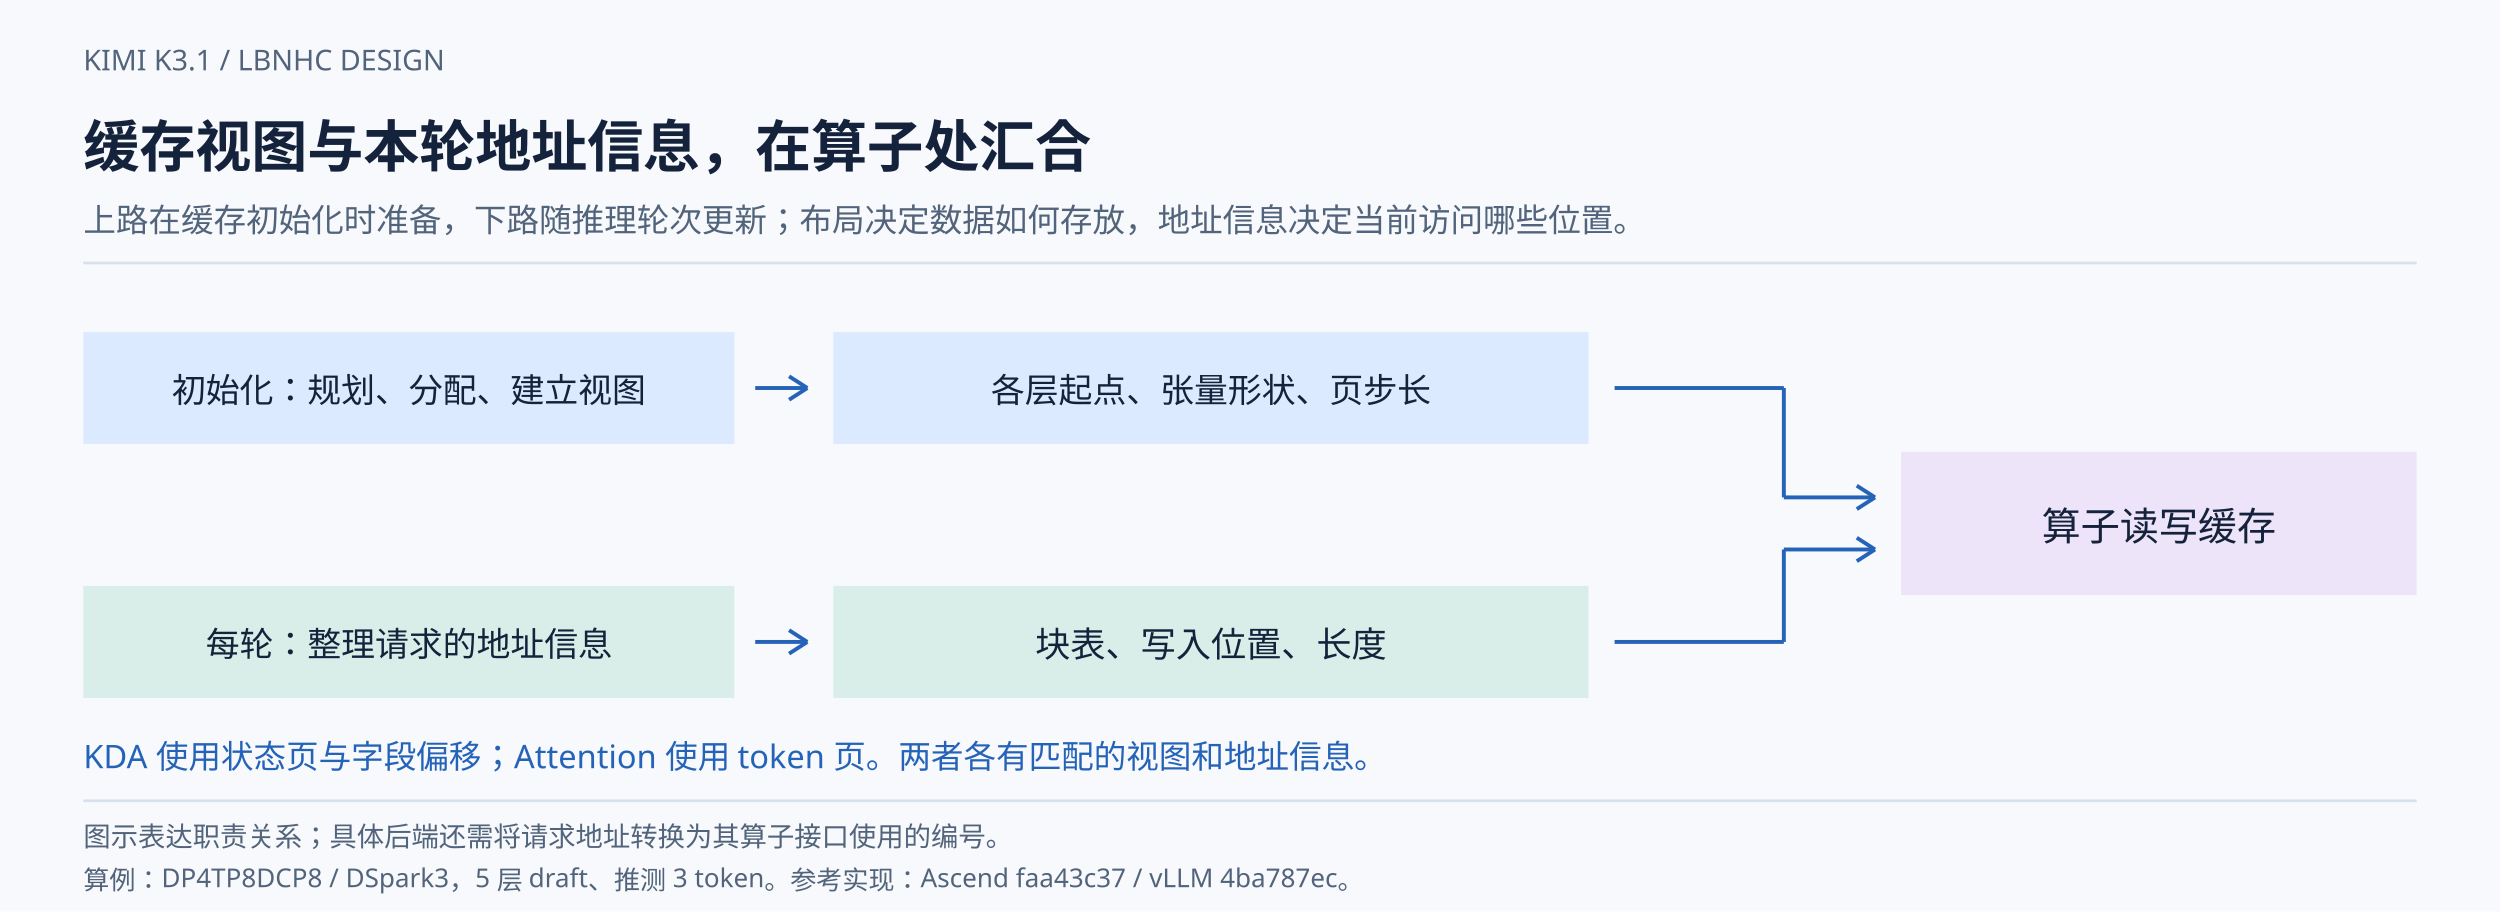
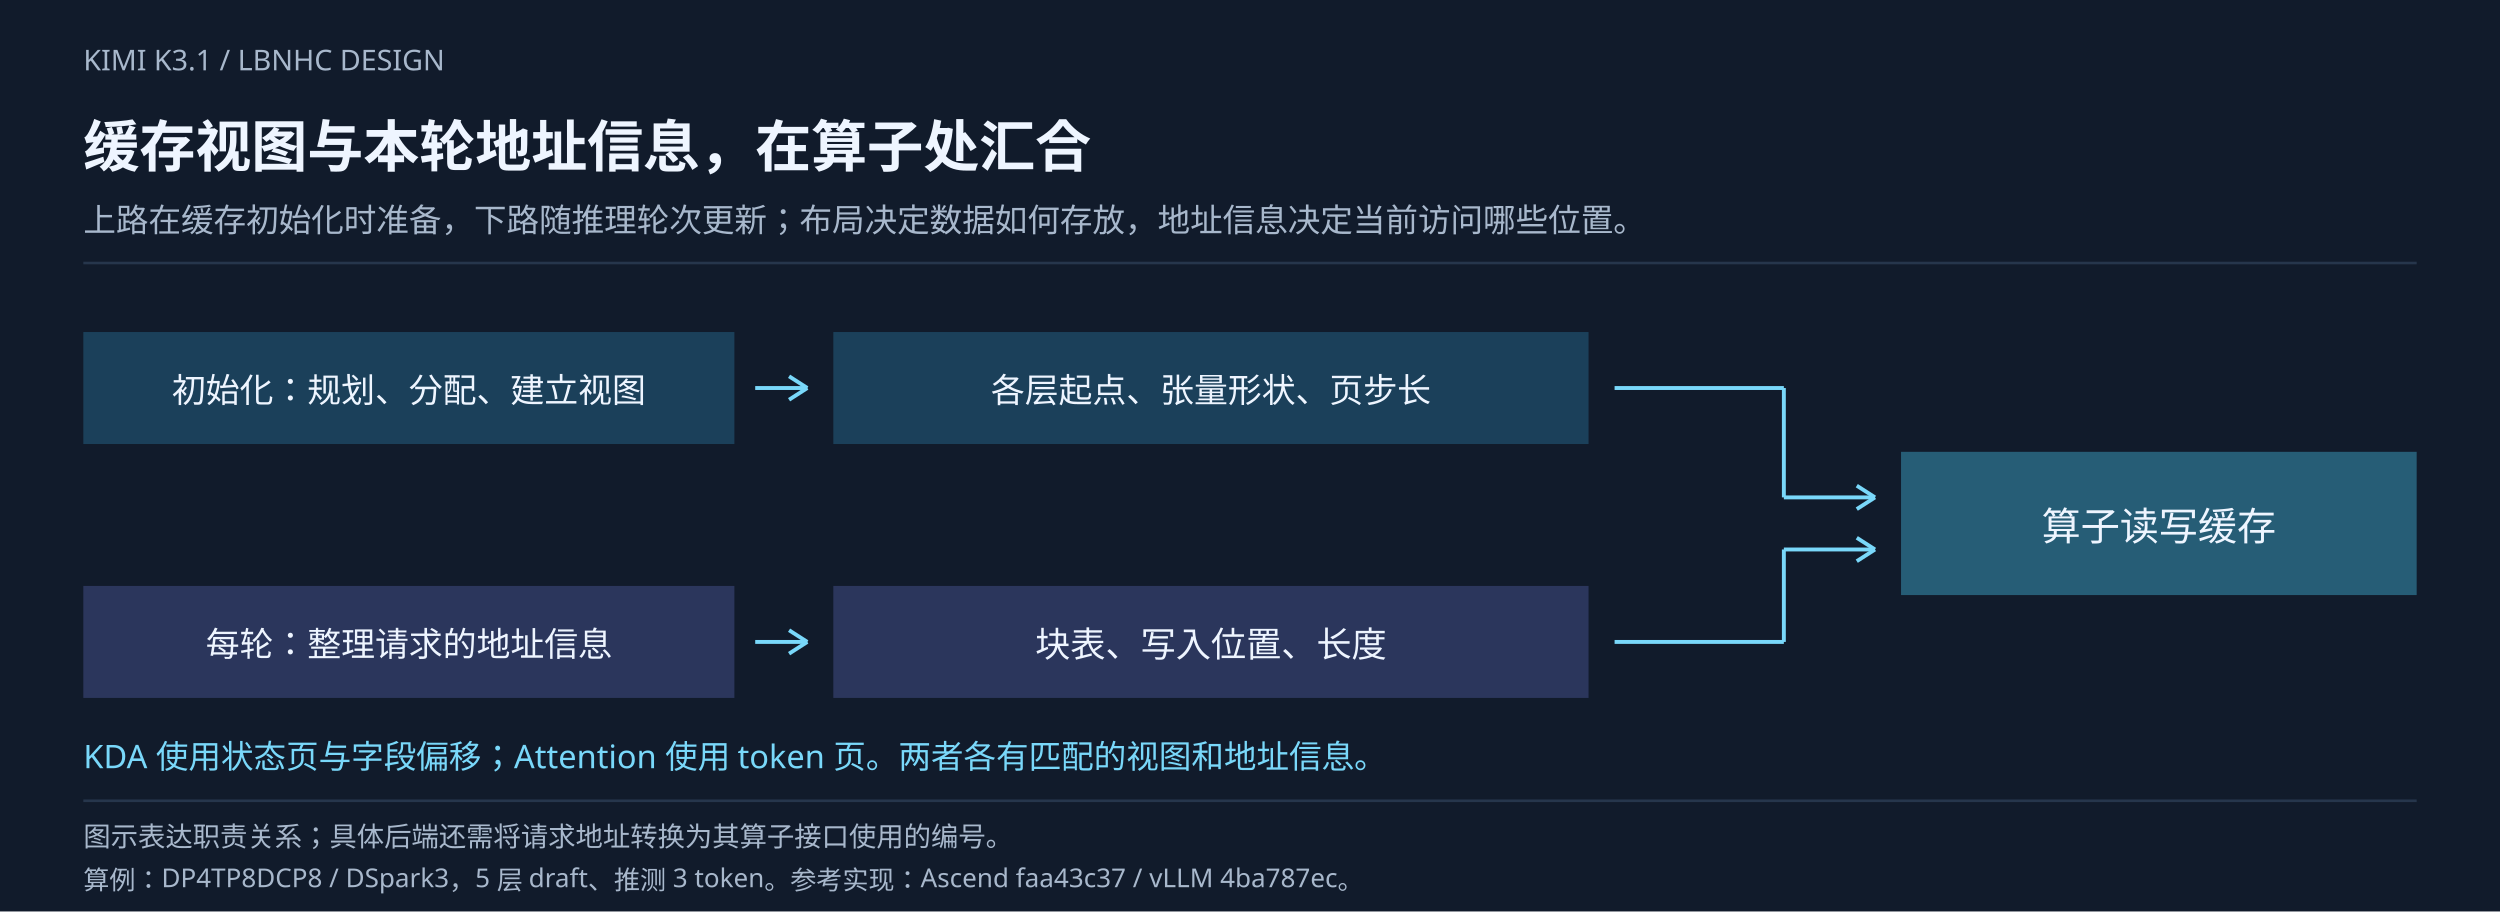
<svg xmlns="http://www.w3.org/2000/svg" width="1920" height="700" viewBox="0 0 1920 700">
-   <rect width="1920" height="700" fill="#f7f9fc" />
-   <text x="64" y="54" text-anchor="start" font-family="Microsoft YaHei, sans-serif" font-size="22" font-weight="400" fill="#52647b">KIMI K3.1  /  LBNHC DESIGN</text>
-   <text x="64" y="128" text-anchor="start" font-family="Microsoft YaHei, sans-serif" font-size="43" font-weight="700" fill="#14233b">缓存视图与本轮地址信息，在算子处汇合</text>
-   <text x="64" y="178" text-anchor="start" font-family="Microsoft YaHei, sans-serif" font-size="25" font-weight="400" fill="#52647b">上路在缓存初始化时准备，下路随推理轮次更新；布局决定数据如何存放，地址信息决定当前访问哪些位置。</text>
-   <line x1="64" y1="202" x2="1856" y2="202" stroke="#d8e0eb" stroke-width="2" />
-   <rect x="64" y="255" width="500" height="86" fill="#dceaff" />
-   <text x="314.0" y="309.0" text-anchor="middle" font-family="Microsoft YaHei, sans-serif" font-size="26" font-weight="400" fill="#14233b">初始化：规划、分配、建立视图</text>
-   <line x1="580" y1="298" x2="620" y2="298" stroke="#2563b8" stroke-width="3" />
-   <line x1="620" y1="298" x2="606" y2="289" stroke="#2563b8" stroke-width="3" />
-   <line x1="620" y1="298" x2="606" y2="307" stroke="#2563b8" stroke-width="3" />
-   <rect x="640" y="255" width="580" height="86" fill="#dceaff" />
-   <text x="930.0" y="309.0" text-anchor="middle" font-family="Microsoft YaHei, sans-serif" font-size="26" font-weight="400" fill="#14233b">各层起点、张量形状、页步长</text>
-   <line x1="1240" y1="298" x2="1370" y2="298" stroke="#2563b8" stroke-width="3" />
-   <line x1="1370" y1="298" x2="1370" y2="382" stroke="#2563b8" stroke-width="3" />
-   <line x1="1370" y1="382" x2="1440" y2="382" stroke="#2563b8" stroke-width="3" />
-   <line x1="1440" y1="382" x2="1426" y2="373" stroke="#2563b8" stroke-width="3" />
-   <line x1="1440" y1="382" x2="1426" y2="391" stroke="#2563b8" stroke-width="3" />
-   <rect x="1460" y="347" width="396" height="110" fill="#eee4fa" />
-   <text x="1658.0" y="415.0" text-anchor="middle" font-family="Microsoft YaHei, sans-serif" font-size="30" font-weight="400" fill="#14233b">算子读写缓存</text>
-   <rect x="64" y="450" width="500" height="86" fill="#d9eee8" />
-   <text x="314.0" y="504.0" text-anchor="middle" font-family="Microsoft YaHei, sans-serif" font-size="26" font-weight="400" fill="#14233b">每轮：整理请求的地址信息</text>
-   <line x1="580" y1="493" x2="620" y2="493" stroke="#2563b8" stroke-width="3" />
-   <line x1="620" y1="493" x2="606" y2="484" stroke="#2563b8" stroke-width="3" />
-   <line x1="620" y1="493" x2="606" y2="502" stroke="#2563b8" stroke-width="3" />
-   <rect x="640" y="450" width="580" height="86" fill="#d9eee8" />
-   <text x="930.0" y="504.5" text-anchor="middle" font-family="Microsoft YaHei, sans-serif" font-size="27" font-weight="400" fill="#14233b">块表、写入位置、长度</text>
-   <line x1="1240" y1="493" x2="1370" y2="493" stroke="#2563b8" stroke-width="3" />
-   <line x1="1370" y1="493" x2="1370" y2="422" stroke="#2563b8" stroke-width="3" />
-   <line x1="1370" y1="422" x2="1440" y2="422" stroke="#2563b8" stroke-width="3" />
-   <line x1="1440" y1="422" x2="1426" y2="413" stroke="#2563b8" stroke-width="3" />
-   <line x1="1440" y1="422" x2="1426" y2="431" stroke="#2563b8" stroke-width="3" />
-   <text x="64" y="590" text-anchor="start" font-family="Microsoft YaHei, sans-serif" font-size="25" font-weight="400" fill="#2563b8">KDA 使用状态页与字段偏移；Attention 使用 token 页。两者各有匹配的视图和地址信息。</text>
-   <line x1="64" y1="615" x2="1856" y2="615" stroke="#d8e0eb" stroke-width="2" />
-   <text x="64" y="650" text-anchor="start" font-family="Microsoft YaHei, sans-serif" font-size="21" font-weight="400" fill="#52647b">图示表达职责关系；具体后端还需将请求地址转换为其算子接口使用的编号。</text>
-   <text x="64" y="683" text-anchor="start" font-family="Microsoft YaHei, sans-serif" font-size="20" font-weight="400" fill="#52647b">算例：DP4TP8DCP8 / DSpark3，5 层 draft、推测 3 token。参考实现：Ascend faa43c37 / vLLM 4ba787ec。</text>
+   <rect width="1920" height="700" fill="#111b2b" />
+   <text x="64" y="54" text-anchor="start" font-family="Microsoft YaHei, sans-serif" font-size="22" font-weight="400" fill="#a8b8cc">KIMI K3.1  /  LBNHC DESIGN</text>
+   <text x="64" y="128" text-anchor="start" font-family="Microsoft YaHei, sans-serif" font-size="43" font-weight="700" fill="#eef5ff">缓存视图与本轮地址信息，在算子处汇合</text>
+   <text x="64" y="178" text-anchor="start" font-family="Microsoft YaHei, sans-serif" font-size="25" font-weight="400" fill="#a8b8cc">上路在缓存初始化时准备，下路随推理轮次更新；布局决定数据如何存放，地址信息决定当前访问哪些位置。</text>
+   <line x1="64" y1="202" x2="1856" y2="202" stroke="#26364c" stroke-width="2" />
+   <rect x="64" y="255" width="500" height="86" fill="#1b405a" />
+   <text x="314.0" y="309.0" text-anchor="middle" font-family="Microsoft YaHei, sans-serif" font-size="26" font-weight="400" fill="#eef5ff">初始化：规划、分配、建立视图</text>
+   <line x1="580" y1="298" x2="620" y2="298" stroke="#79d8fa" stroke-width="3" />
+   <line x1="620" y1="298" x2="606" y2="289" stroke="#79d8fa" stroke-width="3" />
+   <line x1="620" y1="298" x2="606" y2="307" stroke="#79d8fa" stroke-width="3" />
+   <rect x="640" y="255" width="580" height="86" fill="#1b405a" />
+   <text x="930.0" y="309.0" text-anchor="middle" font-family="Microsoft YaHei, sans-serif" font-size="26" font-weight="400" fill="#eef5ff">各层起点、张量形状、页步长</text>
+   <line x1="1240" y1="298" x2="1370" y2="298" stroke="#79d8fa" stroke-width="3" />
+   <line x1="1370" y1="298" x2="1370" y2="382" stroke="#79d8fa" stroke-width="3" />
+   <line x1="1370" y1="382" x2="1440" y2="382" stroke="#79d8fa" stroke-width="3" />
+   <line x1="1440" y1="382" x2="1426" y2="373" stroke="#79d8fa" stroke-width="3" />
+   <line x1="1440" y1="382" x2="1426" y2="391" stroke="#79d8fa" stroke-width="3" />
+   <rect x="1460" y="347" width="396" height="110" fill="#265d76" />
+   <text x="1658.0" y="415.0" text-anchor="middle" font-family="Microsoft YaHei, sans-serif" font-size="30" font-weight="400" fill="#eef5ff">算子读写缓存</text>
+   <rect x="64" y="450" width="500" height="86" fill="#2b365c" />
+   <text x="314.0" y="504.0" text-anchor="middle" font-family="Microsoft YaHei, sans-serif" font-size="26" font-weight="400" fill="#eef5ff">每轮：整理请求的地址信息</text>
+   <line x1="580" y1="493" x2="620" y2="493" stroke="#79d8fa" stroke-width="3" />
+   <line x1="620" y1="493" x2="606" y2="484" stroke="#79d8fa" stroke-width="3" />
+   <line x1="620" y1="493" x2="606" y2="502" stroke="#79d8fa" stroke-width="3" />
+   <rect x="640" y="450" width="580" height="86" fill="#2b365c" />
+   <text x="930.0" y="504.5" text-anchor="middle" font-family="Microsoft YaHei, sans-serif" font-size="27" font-weight="400" fill="#eef5ff">块表、写入位置、长度</text>
+   <line x1="1240" y1="493" x2="1370" y2="493" stroke="#79d8fa" stroke-width="3" />
+   <line x1="1370" y1="493" x2="1370" y2="422" stroke="#79d8fa" stroke-width="3" />
+   <line x1="1370" y1="422" x2="1440" y2="422" stroke="#79d8fa" stroke-width="3" />
+   <line x1="1440" y1="422" x2="1426" y2="413" stroke="#79d8fa" stroke-width="3" />
+   <line x1="1440" y1="422" x2="1426" y2="431" stroke="#79d8fa" stroke-width="3" />
+   <text x="64" y="590" text-anchor="start" font-family="Microsoft YaHei, sans-serif" font-size="25" font-weight="400" fill="#79d8fa">KDA 使用状态页与字段偏移；Attention 使用 token 页。两者各有匹配的视图和地址信息。</text>
+   <line x1="64" y1="615" x2="1856" y2="615" stroke="#26364c" stroke-width="2" />
+   <text x="64" y="650" text-anchor="start" font-family="Microsoft YaHei, sans-serif" font-size="21" font-weight="400" fill="#a8b8cc">图示表达职责关系；具体后端还需将请求地址转换为其算子接口使用的编号。</text>
+   <text x="64" y="683" text-anchor="start" font-family="Microsoft YaHei, sans-serif" font-size="20" font-weight="400" fill="#a8b8cc">算例：DP4TP8DCP8 / DSpark3，5 层 draft、推测 3 token。参考实现：Ascend faa43c37 / vLLM 4ba787ec。</text>
</svg>
